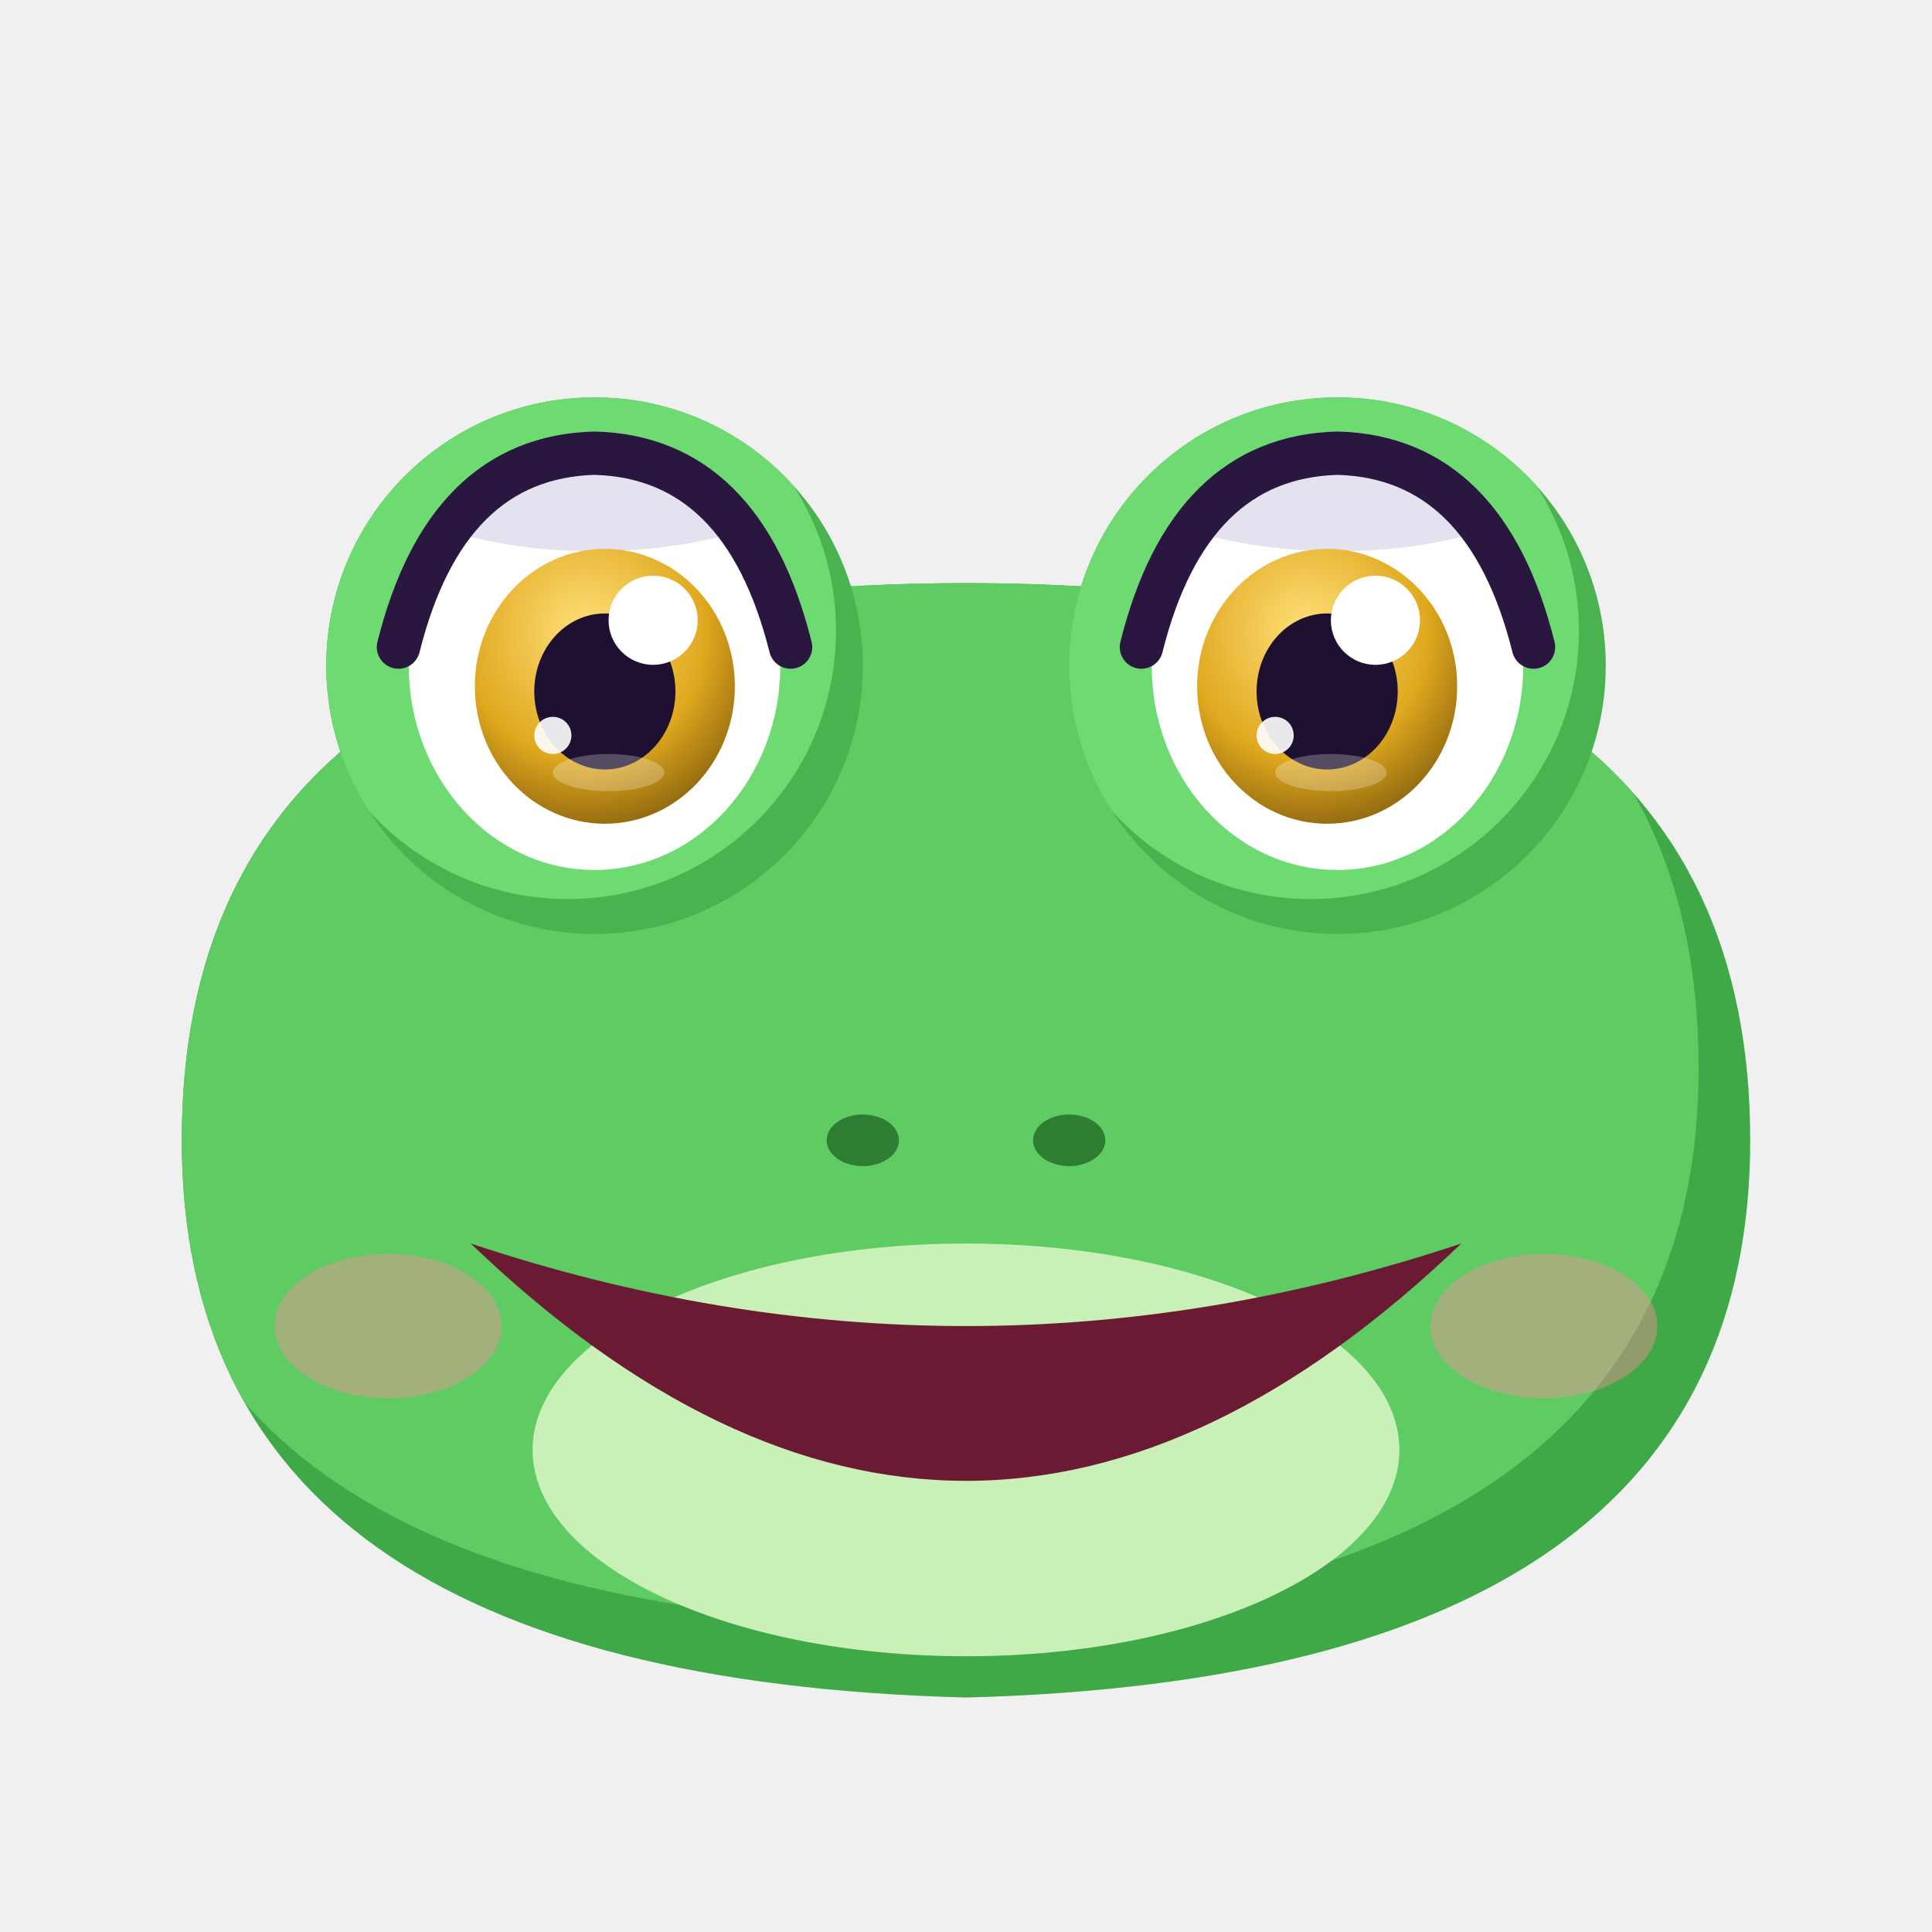
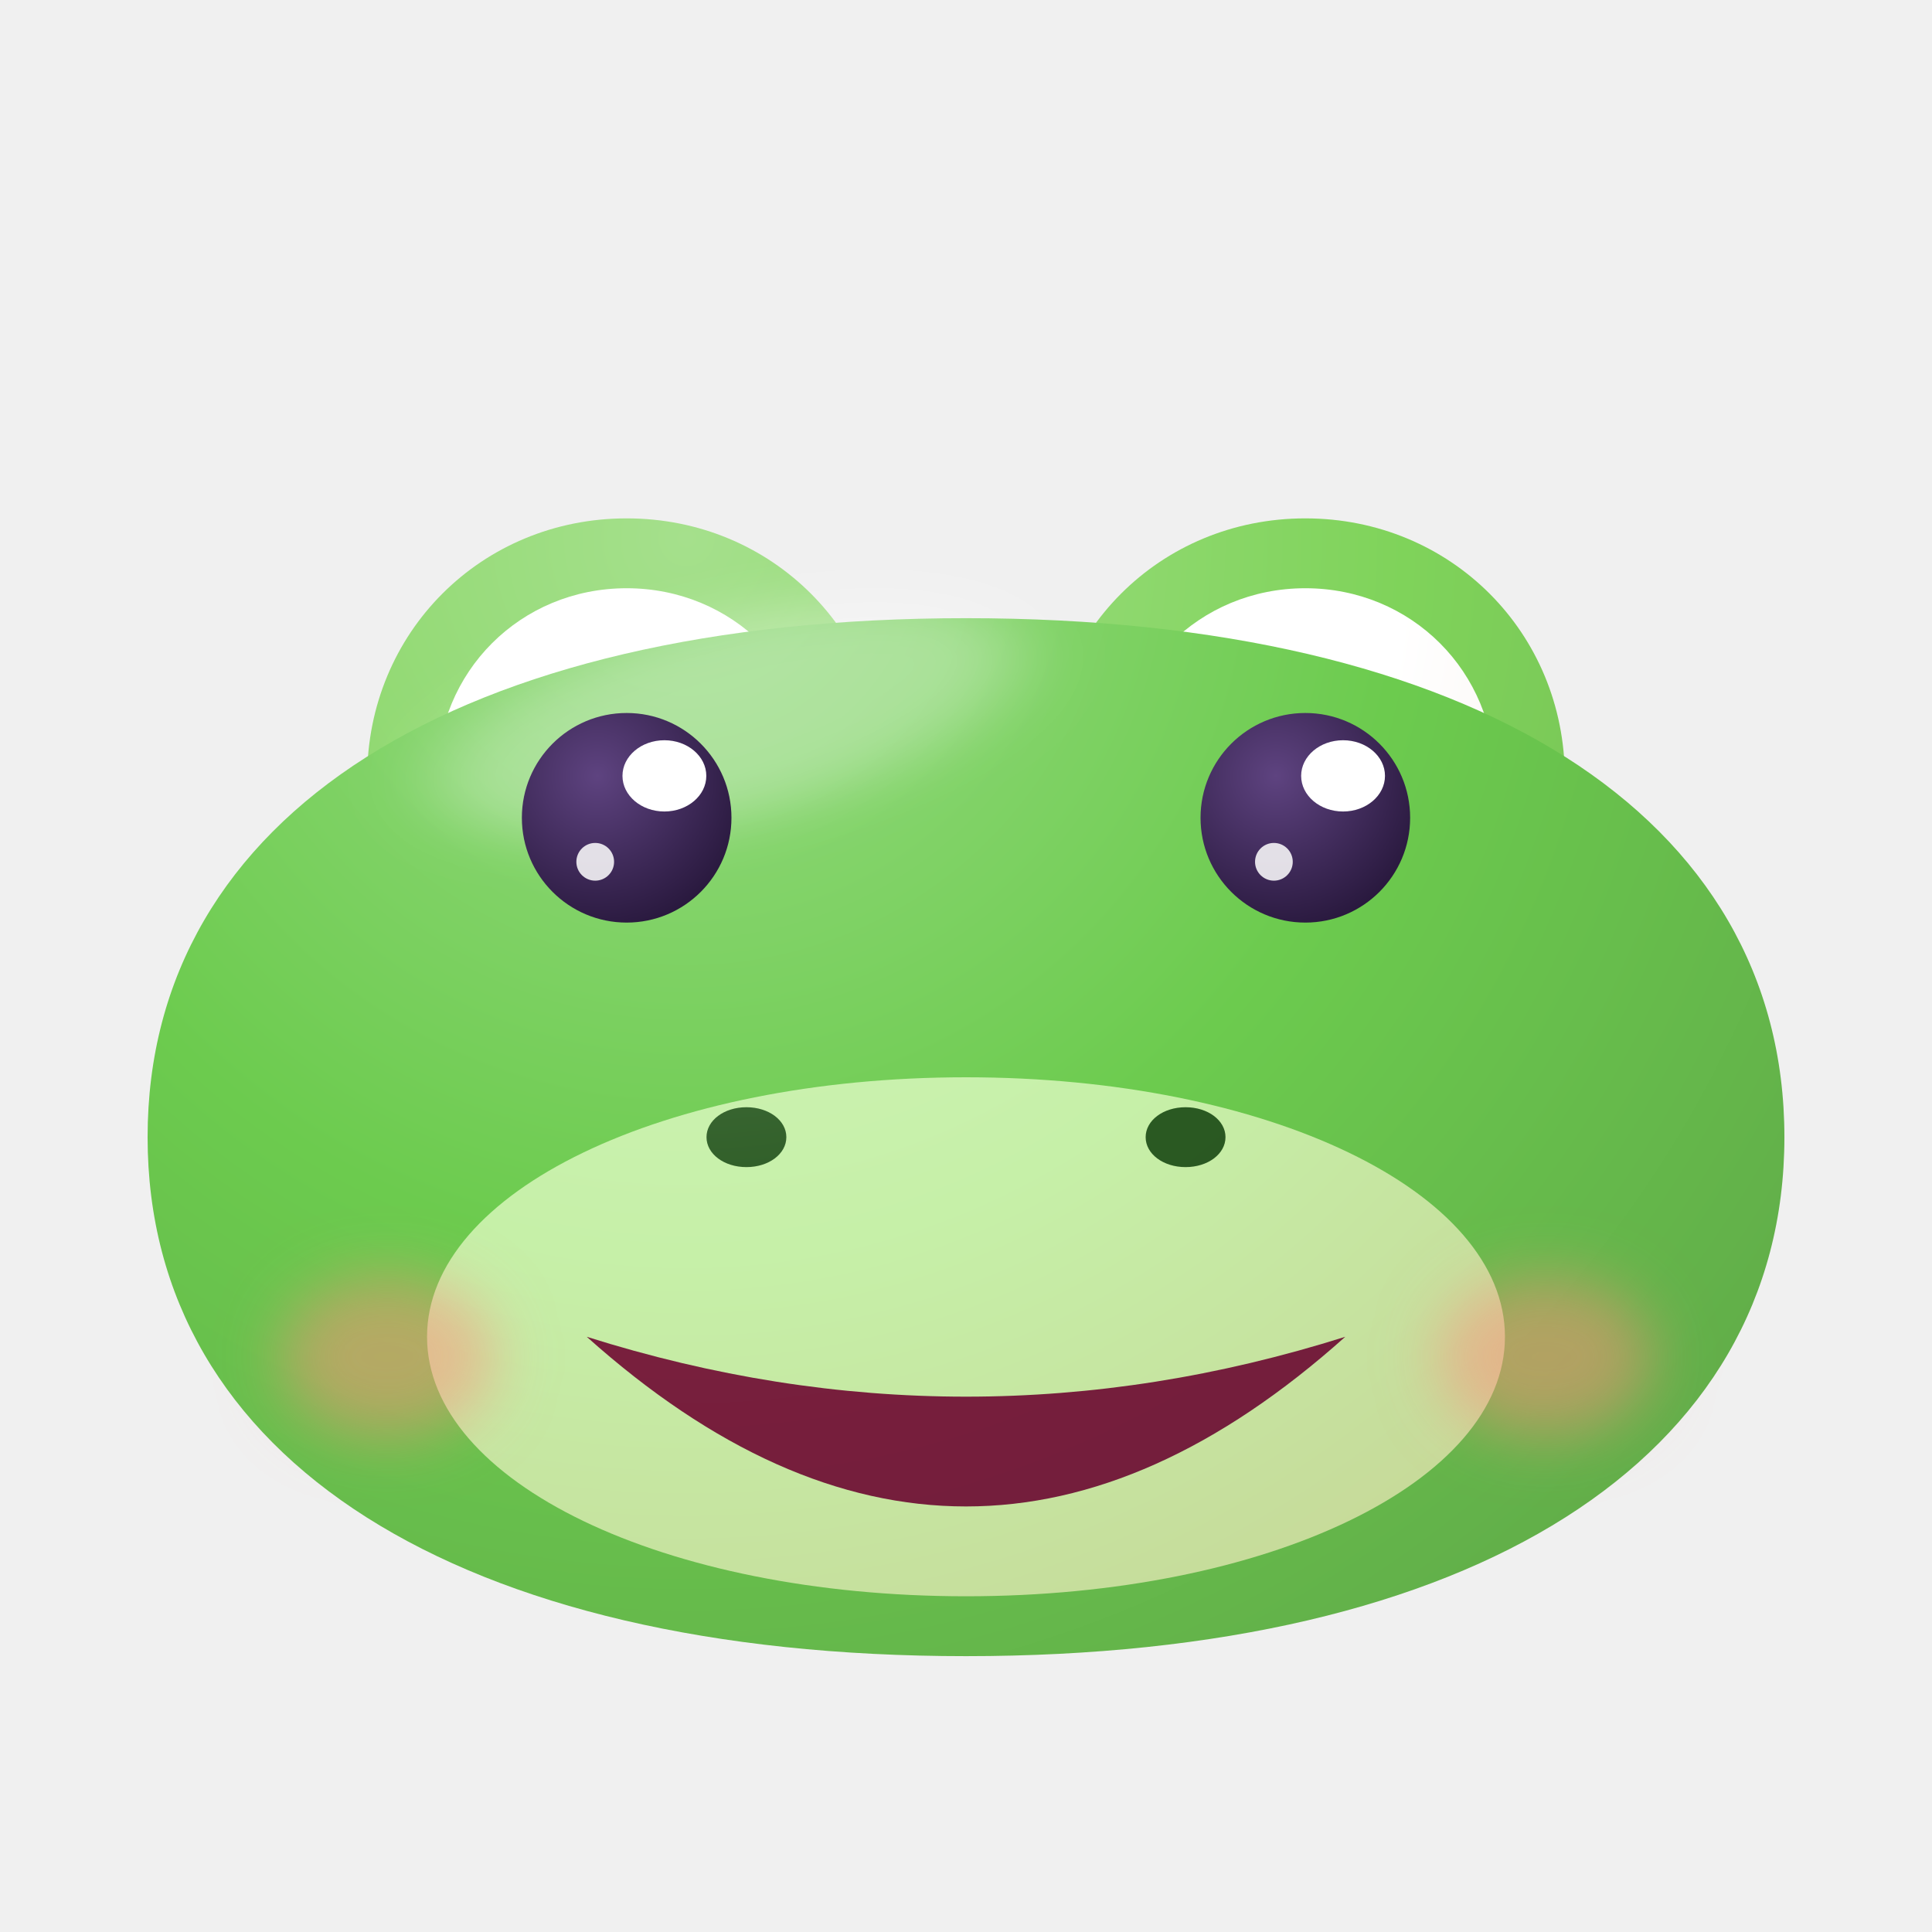
<svg xmlns="http://www.w3.org/2000/svg" viewBox="12 8 176 176">
-   <g transform="translate(100 110) scale(0.94) translate(-100 -106)">
-     <clipPath id="k116">
-       <path d="M24 108 Q24 54 100 54 Q176 54 176 108 Q176 160 100 162 Q24 160 24 108Z" />
-     </clipPath>
-     <path d="M24 108 Q24 54 100 54 Q176 54 176 108 Q176 160 100 162 Q24 160 24 108Z" fill="#3FA847" />
-     <g clip-path="url(#k116)">
-       <path d="M24 108 Q24 54 100 54 Q176 54 176 108 Q176 160 100 162 Q24 160 24 108Z" fill="#5ECB63" transform="translate(-5 -7)" />
-     </g>
-     <clipPath id="k117">
-       <ellipse cx="64" cy="62" rx="26" ry="26" />
-     </clipPath>
-     <ellipse cx="64" cy="62" rx="26" ry="26" fill="#4AB24F" />
-     <g clip-path="url(#k117)">
-       <g>
-         <ellipse cx="61.4" cy="58.62" rx="26" ry="26" fill="#6EDB72" />
-       </g>
-     </g>
-     <clipPath id="k118">
-       <ellipse cx="136" cy="62" rx="26" ry="26" />
-     </clipPath>
-     <ellipse cx="136" cy="62" rx="26" ry="26" fill="#4AB24F" />
-     <g clip-path="url(#k118)">
-       <g>
-         <ellipse cx="133.4" cy="58.62" rx="26" ry="26" fill="#6EDB72" />
-       </g>
-     </g>
-     <radialGradient id="k119" cx=".42" cy=".3" r=".85">
-       <stop offset="0" stop-color="#FFE07A" />
-       <stop offset=".55" stop-color="#E0A81E" />
-       <stop offset="1" stop-color="#6A4A08" />
+   <defs>
+     <radialGradient id="g0" gradientUnits="userSpaceOnUse" cx="72" cy="58" r="160">
+       <stop offset="0" stop-color="#a5e08c" />
+       <stop offset=".45" stop-color="#7FD35A" />
+       <stop offset="1" stop-color="#6ca851" />
    </radialGradient>
-     <clipPath id="k120">
-       <ellipse cx="64" cy="62" rx="18" ry="19.8" />
-     </clipPath>
-     <ellipse cx="64" cy="62" rx="18" ry="19.8" fill="#fff" />
-     <g clip-path="url(#k120)">
-       <ellipse cx="64" cy="42.596" rx="21.6" ry="8.316" fill="#C5BEDC" opacity=".45" />
-       <ellipse cx="65" cy="64" rx="12.6" ry="13.32" fill="url(#k119)" />
-       <ellipse cx="65" cy="64.5" rx="6.84" ry="7.56" fill="#1E1030" />
-       <ellipse cx="69.68" cy="57.6" rx="4.32" ry="4.32" fill="#fff" />
-       <ellipse cx="59.96" cy="68.76" rx="1.8" ry="1.8" fill="#fff" opacity=".9" />
-       <ellipse cx="65.36" cy="72.36" rx="5.4" ry="1.8" fill="#fff" opacity=".25" />
-     </g>
-     <path d="M45 60.2 Q49.6 41.804 64 41.408 Q78.4 41.804 83 60.2" stroke="#2A1740" stroke-width="4.2" fill="none" stroke-linecap="round" />
-     <radialGradient id="k121" cx=".42" cy=".3" r=".85">
-       <stop offset="0" stop-color="#FFE07A" />
-       <stop offset=".55" stop-color="#E0A81E" />
-       <stop offset="1" stop-color="#6A4A08" />
+     <radialGradient id="g1" gradientUnits="userSpaceOnUse" cx="72" cy="58" r="160">
+       <stop offset="0" stop-color="#ffffff" />
+       <stop offset=".45" stop-color="#FFFFFF" />
+       <stop offset="1" stop-color="#ead3c4" />
    </radialGradient>
-     <clipPath id="k122">
-       <ellipse cx="136" cy="62" rx="18" ry="19.8" />
-     </clipPath>
-     <ellipse cx="136" cy="62" rx="18" ry="19.8" fill="#fff" />
-     <g clip-path="url(#k122)">
-       <ellipse cx="136" cy="42.596" rx="21.6" ry="8.316" fill="#C5BEDC" opacity=".45" />
-       <ellipse cx="135" cy="64" rx="12.6" ry="13.32" fill="url(#k121)" />
-       <ellipse cx="135" cy="64.5" rx="6.84" ry="7.56" fill="#1E1030" />
-       <ellipse cx="139.68" cy="57.6" rx="4.32" ry="4.32" fill="#fff" />
-       <ellipse cx="129.96" cy="68.76" rx="1.8" ry="1.8" fill="#fff" opacity=".9" />
-       <ellipse cx="135.36" cy="72.36" rx="5.4" ry="1.8" fill="#fff" opacity=".25" />
-     </g>
-     <path d="M117 60.2 Q121.6 41.804 136 41.408 Q150.4 41.804 155 60.2" stroke="#2A1740" stroke-width="4.2" fill="none" stroke-linecap="round" />
-     <ellipse cx="100" cy="138" rx="42" ry="20" fill="#C9F0B7" />
-     <path d="M52 118 Q100 164 148 118 Q100 134 52 118Z" fill="#6B1A33" />
-     <ellipse cx="90" cy="108" rx="3.5" ry="2.5" fill="#2E7D32" />
-     <ellipse cx="110" cy="108" rx="3.5" ry="2.5" fill="#2E7D32" />
-     <ellipse cx="44" cy="126" rx="11" ry="7" fill="#FF8AA0" opacity=".42" />
-     <ellipse cx="156" cy="126" rx="11" ry="7" fill="#FF8AA0" opacity=".42" />
+     <radialGradient id="g2" gradientUnits="userSpaceOnUse" cx="72" cy="58" r="160">
+       <stop offset="0" stop-color="#98db83" />
+       <stop offset=".45" stop-color="#6CCB4E" />
+       <stop offset="1" stop-color="#5da247" />
+     </radialGradient>
+     <radialGradient id="g3" gradientUnits="userSpaceOnUse" cx="72" cy="58" r="160">
+       <stop offset="0" stop-color="#d7f5c2" />
+       <stop offset=".45" stop-color="#C6F0A8" />
+       <stop offset="1" stop-color="#c7c98e" />
+     </radialGradient>
+     <radialGradient id="g4" gradientUnits="userSpaceOnUse" cx="72" cy="58" r="160">
+       <stop offset="0" stop-color="#6a8c64" />
+       <stop offset=".45" stop-color="#2A5A22" />
+       <stop offset="1" stop-color="#2a4a25" />
+     </radialGradient>
+     <filter id="bl" x="-30%" y="-60%" width="160%" height="220%">
+       <feGaussianBlur stdDeviation="3.4" />
+     </filter>
+     <filter id="bb" x="-40%" y="-60%" width="180%" height="220%">
+       <feGaussianBlur stdDeviation="3" />
+     </filter>
+     <radialGradient id="e5" cx=".36" cy=".3" r=".9">
+       <stop offset="0" stop-color="#5E4380" />
+       <stop offset="1" stop-color="#1E1030" />
+     </radialGradient>
+     <radialGradient id="e6" cx=".36" cy=".3" r=".9">
+       <stop offset="0" stop-color="#5E4380" />
+       <stop offset="1" stop-color="#1E1030" />
+     </radialGradient>
+     <radialGradient id="g7" gradientUnits="userSpaceOnUse" cx="72" cy="58" r="160">
+       <stop offset="0" stop-color="#a26277" />
+       <stop offset=".45" stop-color="#7A1F3D" />
+       <stop offset="1" stop-color="#681c3a" />
+     </radialGradient>
+   </defs>
+   <g transform="translate(100 96) scale(0.9092) translate(-100 -100.85)">
+     <path d="M40 82 C40 67.44 51.44 56 66 56 C80.56 56 92 67.44 92 82 C92 96.56 80.56 108 66 108 C51.44 108 40 96.56 40 82Z" fill="url(#g0)" />
+     <path d="M160 82C160 67.44 148.56 56 134 56C119.44 56 108 67.44 108 82C108 96.56 119.44 108 134 108C148.56 108 160 96.56 160 82Z" fill="url(#g0)" />
+     <path d="M47 82 C47 71.36 55.36 63 66 63 C76.64 63 85 71.36 85 82 C85 92.64 76.64 101 66 101 C55.36 101 47 92.64 47 82Z" fill="url(#g1)" />
+     <path d="M153 82C153 71.36 144.64 63 134 63C123.36 63 115 71.36 115 82C115 92.64 123.36 101 134 101C144.64 101 153 92.64 153 82Z" fill="url(#g1)" />
+     <path d="M18 118 C18 85.76 49.16 66 100 66 C150.84 66 182 85.76 182 118 C182 150.24 150.84 170 100 170 C49.16 170 18 150.24 18 118Z" fill="url(#g2)" />
+     <path d="M46 138 C46 123.44 69.76 112 100 112 C130.24 112 154 123.44 154 138 C154 152.56 130.24 164 100 164 C69.76 164 46 152.56 46 138Z" fill="url(#g3)" />
+     <path d="M74 118 C74 116.32 75.76 115 78 115 C80.24 115 82 116.32 82 118 C82 119.68 80.24 121 78 121 C75.76 121 74 119.68 74 118Z" fill="url(#g4)" />
+     <path d="M118 118 C118 116.32 119.76 115 122 115 C124.24 115 126 116.32 126 118 C126 119.68 124.24 121 122 121 C119.76 121 118 119.68 118 118Z" fill="url(#g4)" />
+     <ellipse cx="76" cy="76" rx="30" ry="10" fill="#fff" opacity=".3" filter="url(#bl)" transform="rotate(-14 76 76)" />
+     <ellipse cx="42" cy="140" rx="10.8" ry="8.1" fill="#FF8F7A" opacity=".5" filter="url(#bb)" />
+     <ellipse cx="158" cy="140" rx="10.8" ry="8.1" fill="#FF8F7A" opacity=".5" filter="url(#bb)" />
+     <circle cx="66" cy="86" r="10.5" fill="url(#e5)" />
+     <ellipse cx="69.78" cy="81.8" rx="4.2" ry="3.57" fill="#fff" />
+     <circle cx="62.85" cy="90.41" r="1.89" fill="#fff" opacity=".85" />
+     <circle cx="134" cy="86" r="10.5" fill="url(#e6)" />
+     <ellipse cx="137.78" cy="81.8" rx="4.2" ry="3.57" fill="#fff" />
+     <circle cx="130.85" cy="90.41" r="1.89" fill="#fff" opacity=".85" />
+     <path d="M62 138 Q100 172 138 138 Q100 150 62 138Z" fill="url(#g7)" />
  </g>
</svg>
